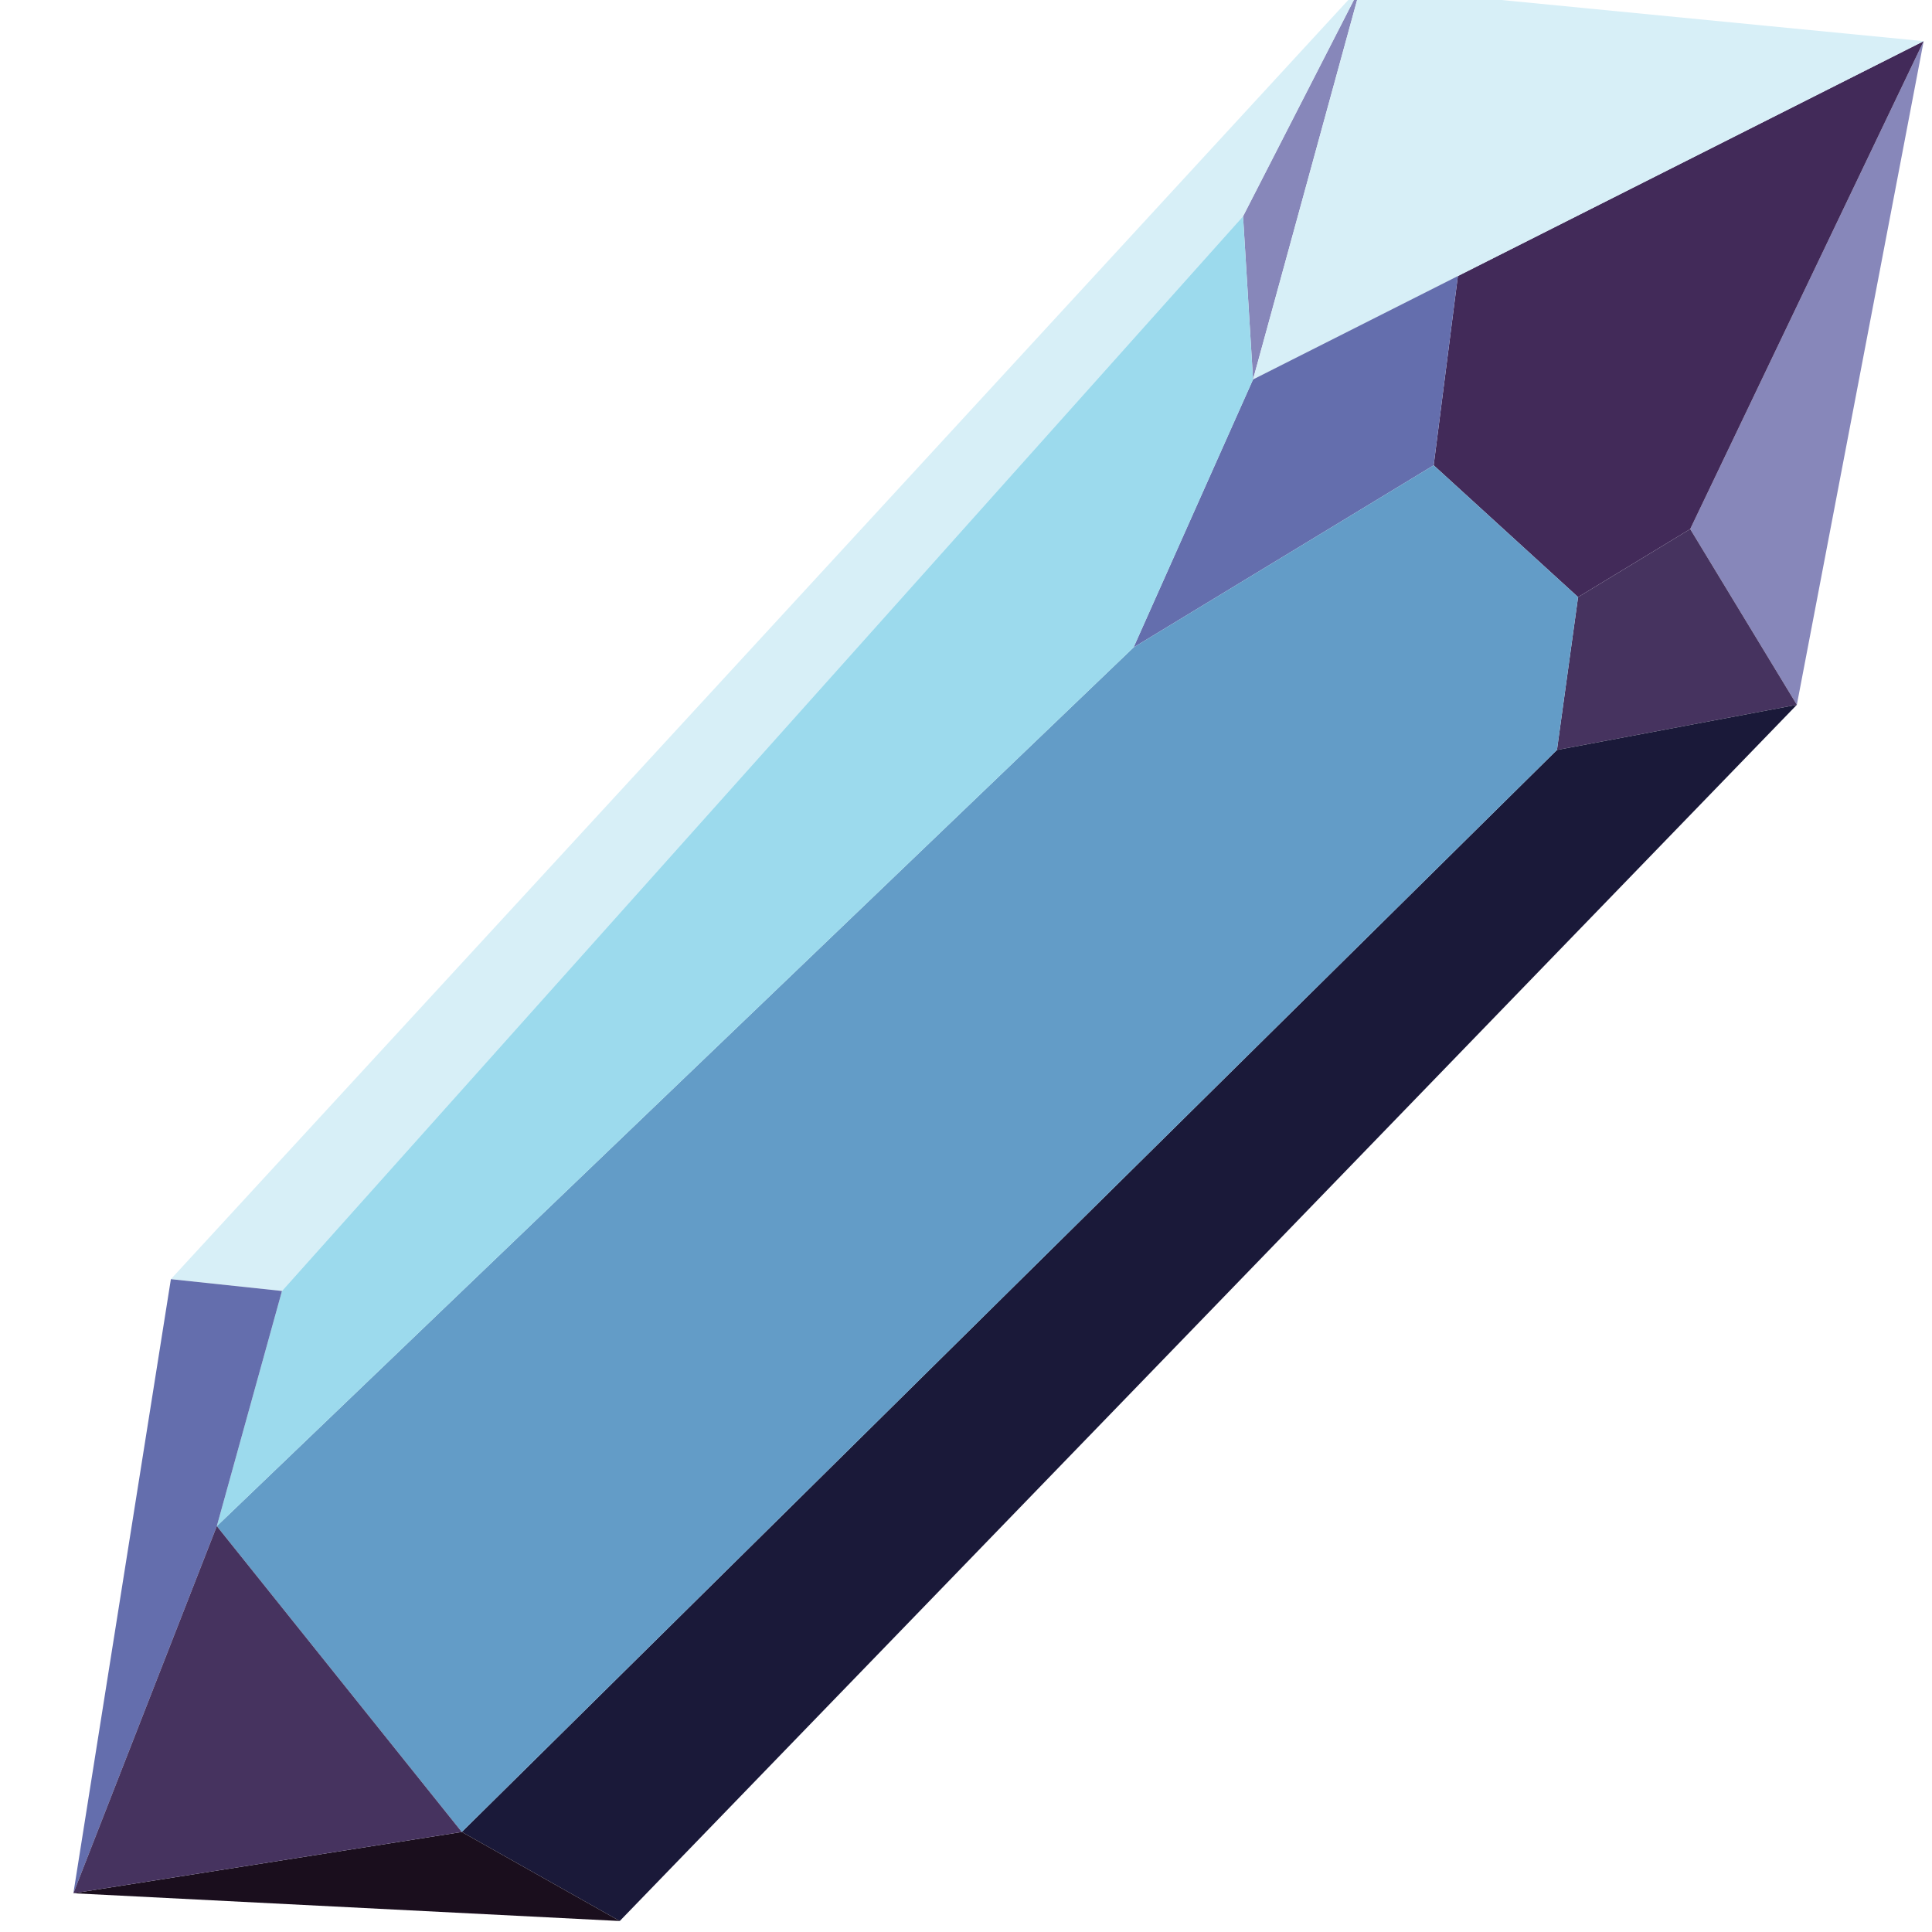
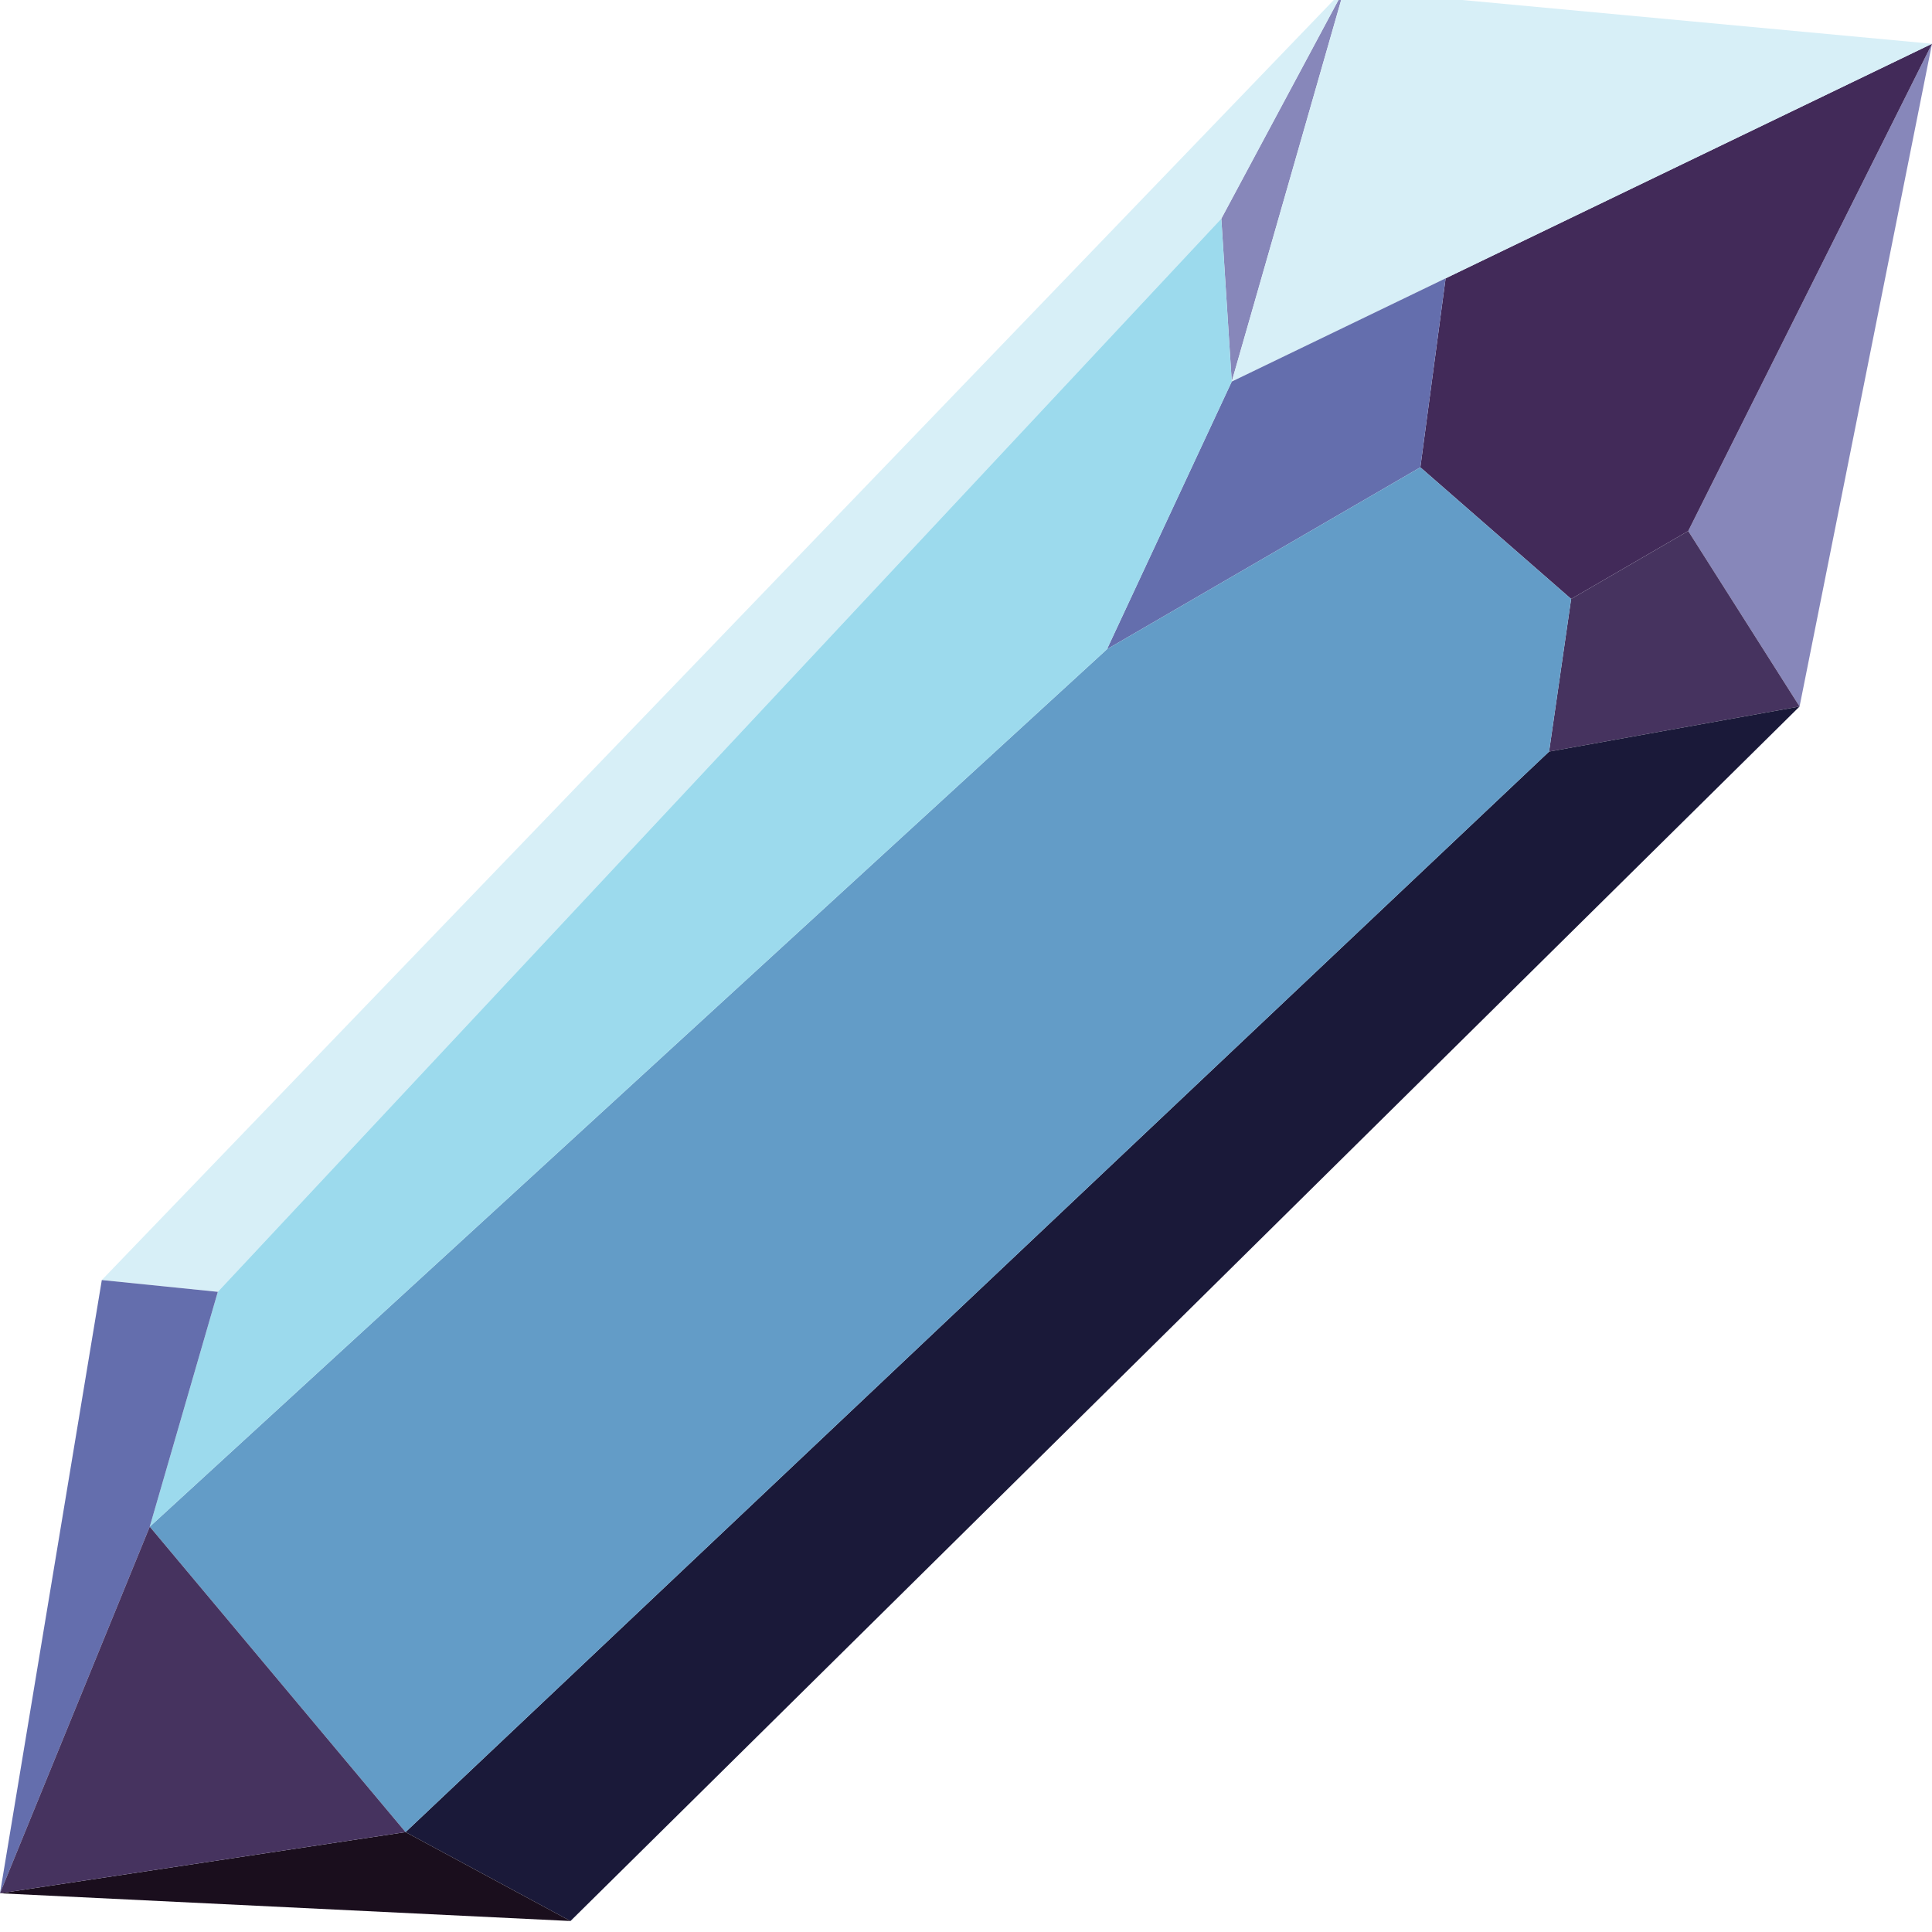
<svg xmlns="http://www.w3.org/2000/svg" version="1.1" id="Layer_1" x="0px" y="0px" width="200px" height="200px" viewBox="0 0 200 200" enable-background="new 0 0 200 200" xml:space="preserve">
  <g id="XMLID_79_">
    <g id="XMLID_80_">
-       <polygon fill="#8787BA" points="140.876,-1.416 129.715,39.278 128.68,22.39   " />
-       <polygon fill="#8787BA" points="199.138,4.259 186.009,72.961 174.969,54.767   " />
-       <polygon fill="#422A59" points="199.138,4.259 174.969,54.767 163.362,61.811 148.414,48.167 150.919,28.574   " />
-       <polygon fill="#D7EFF7" points="199.138,4.259 150.919,28.574 129.715,39.278 140.876,-1.416   " />
-       <polygon fill="#46335F" points="174.969,54.767 186.009,72.961 161.176,77.634 163.362,61.811   " />
-       <polygon fill="#D7EFF7" points="140.876,-1.416 128.68,22.39 29.192,133.641 17.69,132.418   " />
-       <polygon fill="#1A1939" points="186.009,72.961 64.156,198.863 47.804,189.646 161.176,77.634   " />
-       <polygon fill="#646EAD" points="150.919,28.574 148.414,48.167 117.346,67.019 129.715,39.278   " />
-       <polygon fill="#639CC7" points="148.414,48.167 163.362,61.811 161.176,77.634 47.804,189.646 22.445,157.984 117.346,67.019       " />
-       <polygon fill="#9CDAED" points="128.68,22.39 129.715,39.278 117.346,67.019 22.445,157.984 29.192,133.641   " />
-       <polygon fill="#646EAD" points="29.192,133.641 22.445,157.984 7.597,195.989 17.69,132.418   " />
-       <polygon fill="#1A0E1D" points="47.804,189.646 64.156,198.863 7.597,195.989   " />
-       <polygon fill="#46335F" points="22.445,157.984 47.804,189.646 7.597,195.989   " />
+       <polygon fill="#8787BA" points="139.164,-1.137 127.51,39.5 126.43,22.636   " />
+       <polygon fill="#8787BA" points="200,4.53 186.291,73.137 174.764,54.968   " />
+       <polygon fill="#422A59" points="200,4.53 174.764,54.968 162.643,62.002 147.035,48.377 149.65,28.812   " />
+       <polygon fill="#D7EFF7" points="200,4.53 149.65,28.812 127.51,39.5 139.164,-1.137   " />
+       <polygon fill="#46335F" points="174.764,54.968 186.291,73.137 160.361,77.803 162.643,62.002   " />
+       <polygon fill="#D7EFF7" points="139.164,-1.137 126.43,22.636 22.548,133.731 10.539,132.511   " />
+       <polygon fill="#1A1939" points="186.291,73.137 59.057,198.863 41.982,189.659 160.361,77.803   " />
+       <polygon fill="#646EAD" points="149.65,28.812 147.035,48.377 114.596,67.203 127.51,39.5   " />
+       <polygon fill="#639CC7" points="147.035,48.377 162.643,62.002 160.361,77.803 41.982,189.659 15.503,158.041 114.596,67.203       " />
+       <polygon fill="#9CDAED" points="126.43,22.636 127.51,39.5 114.596,67.203 15.503,158.041 22.548,133.731   " />
+       <polygon fill="#646EAD" points="22.548,133.731 15.503,158.041 0,195.993 10.539,132.511   " />
+       <polygon fill="#1A0E1D" points="41.982,189.659 59.057,198.863 0,195.993   " />
+       <polygon fill="#46335F" points="15.503,158.041 41.982,189.659 0,195.993   " />
    </g>
  </g>
</svg>
